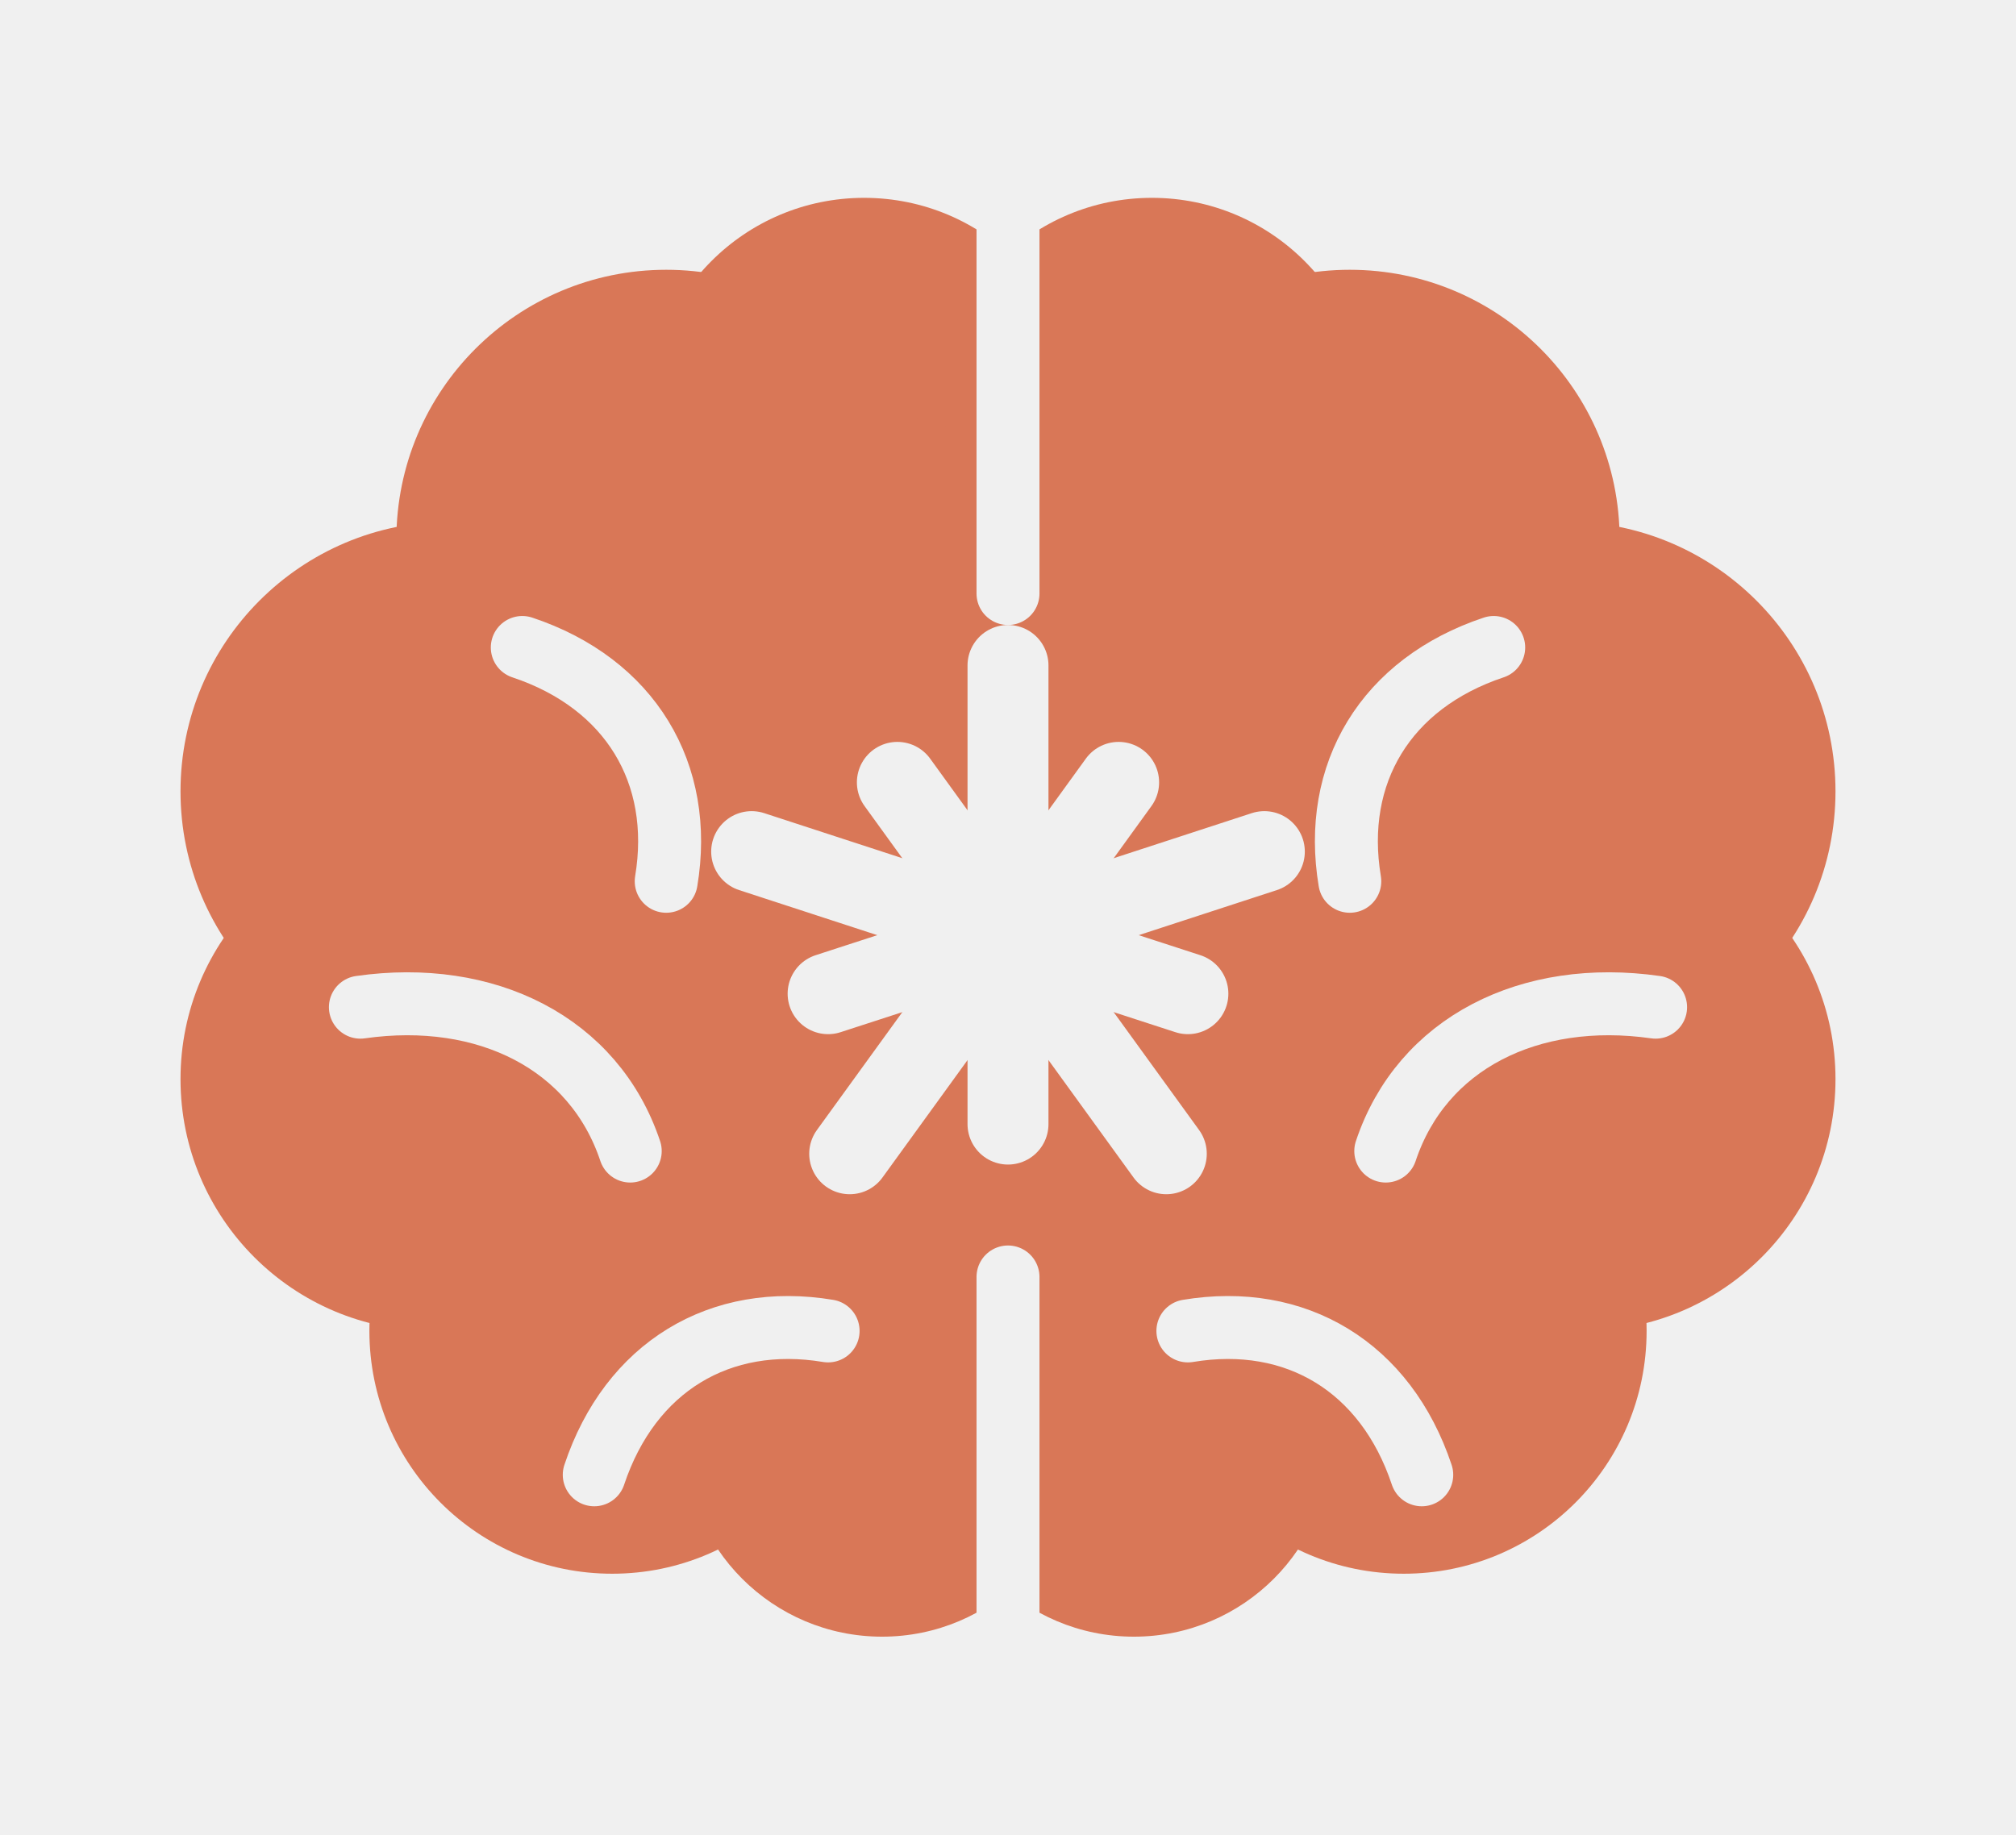
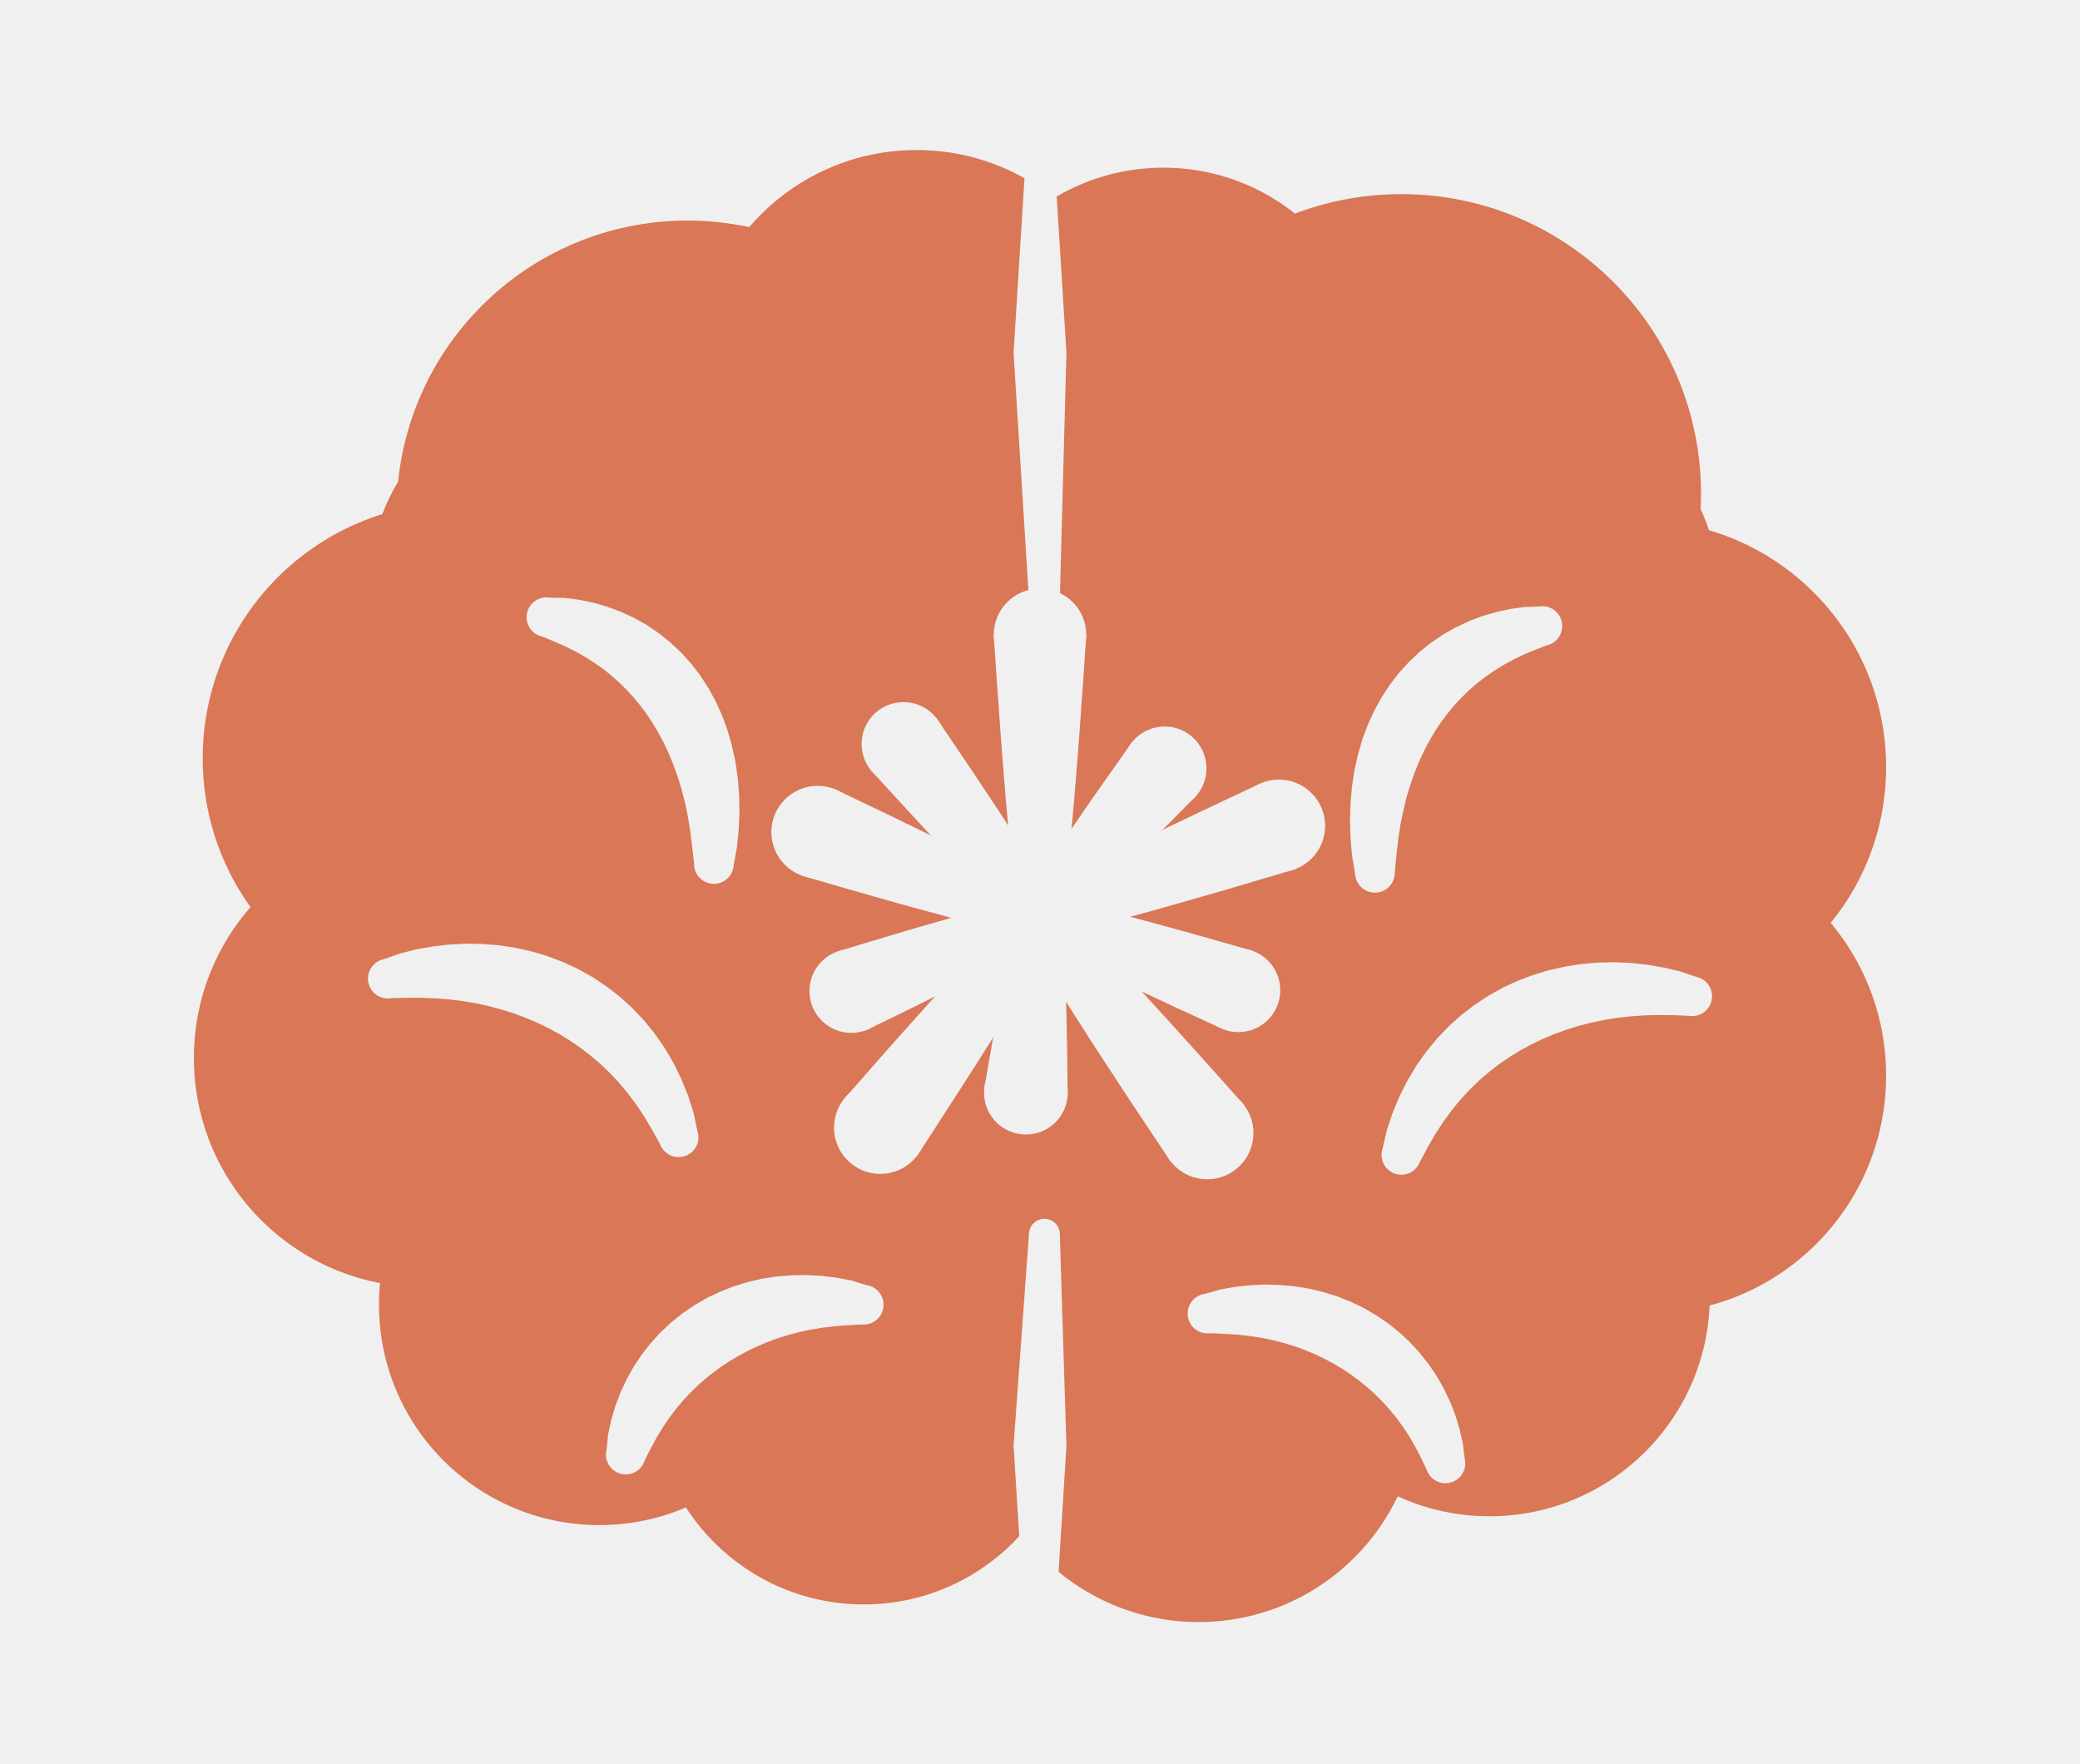
- <svg xmlns="http://www.w3.org/2000/svg" viewBox="16 26 224 204" width="256" height="233" role="img" aria-label="collaude">
+ <svg xmlns="http://www.w3.org/2000/svg" viewBox="10 26 236 200" width="256" height="217" role="img" aria-label="collaude">
  <defs>
    <mask id="cuts" maskUnits="userSpaceOnUse" x="0" y="0" width="256" height="256">
      <rect width="256" height="256" fill="#fff" />
-       <g stroke="#000" stroke-linecap="round" fill="none">
-         <g stroke-width="7">
-           <line x1="128" y1="30" x2="128" y2="92" />
-           <line x1="128" y1="168" x2="128" y2="230" />
-           <path d="M74,98 C86,102 92,112 90,124" />
-           <path d="M56,138 C70,136 82,142 86,154" />
-           <path d="M82,190 C86,178 96,172 108,174" />
-           <path d="M 182,98 C 170,102 164,112 166,124" />
-           <path d="M 200,138 C 186,136 174,142 170,154" />
-           <path d="M 174,190 C 170,178 160,172 148,174" />
-         </g>
-         <g stroke-width="9">
-           <line x1="128" y1="130" x2="128.0" y2="100.0" />
-           <line x1="128" y1="130" x2="140.3" y2="113.0" />
-           <line x1="128" y1="130" x2="156.5" y2="120.7" />
-           <line x1="128" y1="130" x2="148.0" y2="136.5" />
-           <line x1="128" y1="130" x2="145.6" y2="154.3" />
-           <line x1="128" y1="130" x2="128.0" y2="151.0" />
-           <line x1="128" y1="130" x2="110.4" y2="154.3" />
-           <line x1="128" y1="130" x2="108.0" y2="136.5" />
-           <line x1="128" y1="130" x2="99.5" y2="120.7" />
-           <line x1="128" y1="130" x2="115.7" y2="113.0" />
-         </g>
+       <g fill="#000">
+         <path d="M127.00,34.00 L125.00,66.02 L126.75,94.03 L130.25,93.97 L131.00,65.98 L129.00,34.00Z" />
+         <circle cx="128.00" cy="34.00" r="1.00" />
+         <circle cx="128.50" cy="94.00" r="1.75" />
+         <path d="M126.75,165.96 L125.00,189.97 L127.00,222.00 L129.00,222.00 L131.00,190.03 L130.25,166.04Z" />
+         <circle cx="128.50" cy="166.00" r="1.75" />
+         <circle cx="128.00" cy="222.00" r="1.00" />
+         <path d="M71.56,98.21 L72.91,98.77 L74.14,99.31 L75.30,99.89 L76.40,100.51 L77.43,101.17 L78.42,101.86 L79.34,102.60 L80.22,103.38 L81.06,104.20 L81.85,105.06 L82.60,105.96 L83.32,106.92 L84.00,107.93 L84.64,109.00 L85.26,110.14 L85.83,111.34 L86.36,112.62 L86.85,113.97 L87.30,115.40 L87.69,116.92 L88.03,118.52 L88.31,120.21 L88.53,121.99 L88.75,123.91 L93.25,124.09 L93.62,122.07 L93.82,120.04 L93.90,118.05 L93.86,116.10 L93.70,114.20 L93.43,112.34 L93.04,110.55 L92.54,108.81 L91.93,107.14 L91.20,105.54 L90.37,104.02 L89.43,102.58 L88.39,101.23 L87.26,99.99 L86.04,98.84 L84.74,97.81 L83.37,96.88 L81.93,96.07 L80.43,95.38 L78.89,94.81 L77.31,94.35 L75.69,94.02 L74.05,93.81 L72.44,93.79Z" />
+         <circle cx="72.00" cy="96.00" r="2.25" />
+         <circle cx="91.00" cy="124.00" r="2.25" />
+         <path d="M54.41,139.21 L56.15,139.18 L57.79,139.18 L59.39,139.24 L60.96,139.36 L62.49,139.55 L63.98,139.80 L65.44,140.12 L66.86,140.50 L68.24,140.93 L69.59,141.43 L70.90,141.98 L72.17,142.59 L73.41,143.26 L74.62,144.00 L75.79,144.80 L76.93,145.67 L78.04,146.61 L79.12,147.63 L80.17,148.74 L81.18,149.94 L82.15,151.23 L83.08,152.62 L83.97,154.12 L84.89,155.78 L89.11,154.22 L88.69,152.22 L88.06,150.25 L87.29,148.36 L86.41,146.56 L85.40,144.85 L84.28,143.24 L83.06,141.73 L81.73,140.33 L80.32,139.05 L78.81,137.88 L77.23,136.83 L75.58,135.91 L73.87,135.12 L72.11,134.45 L70.31,133.91 L68.47,133.50 L66.61,133.22 L64.74,133.07 L62.85,133.04 L60.96,133.14 L59.07,133.36 L57.20,133.69 L55.35,134.16 L53.59,134.79Z" />
+         <circle cx="54.00" cy="137.00" r="2.25" />
+         <circle cx="87.00" cy="155.00" r="2.25" />
+         <path d="M83.17,191.61 L83.84,190.29 L84.49,189.10 L85.17,187.97 L85.88,186.91 L86.63,185.91 L87.41,184.97 L88.22,184.09 L89.07,183.26 L89.94,182.48 L90.85,181.75 L91.78,181.06 L92.75,180.42 L93.76,179.82 L94.79,179.26 L95.87,178.74 L96.99,178.27 L98.15,177.83 L99.36,177.45 L100.62,177.12 L101.92,176.83 L103.27,176.61 L104.68,176.44 L106.14,176.33 L107.72,176.23 L108.28,171.77 L106.63,171.26 L104.91,170.93 L103.19,170.72 L101.47,170.63 L99.76,170.66 L98.08,170.80 L96.41,171.06 L94.79,171.44 L93.20,171.93 L91.66,172.54 L90.17,173.25 L88.75,174.08 L87.39,175.01 L86.12,176.04 L84.92,177.16 L83.82,178.37 L82.81,179.66 L81.90,181.03 L81.10,182.46 L80.40,183.96 L79.81,185.51 L79.34,187.12 L78.99,188.76 L78.83,190.39Z" />
+         <circle cx="81.00" cy="191.00" r="2.25" />
+         <circle cx="108.00" cy="174.00" r="2.25" />
+         <path d="M184.56,94.79 L182.96,94.84 L181.32,95.07 L179.72,95.42 L178.14,95.89 L176.61,96.47 L175.13,97.17 L173.71,97.98 L172.34,98.91 L171.06,99.94 L169.85,101.09 L168.72,102.33 L167.69,103.67 L166.76,105.09 L165.93,106.60 L165.20,108.19 L164.58,109.86 L164.08,111.58 L163.68,113.37 L163.40,115.21 L163.23,117.11 L163.17,119.05 L163.23,121.04 L163.41,123.07 L163.75,125.09 L168.25,124.91 L168.44,122.99 L168.64,121.21 L168.90,119.52 L169.23,117.91 L169.60,116.38 L170.04,114.94 L170.52,113.58 L171.05,112.29 L171.62,111.08 L172.23,109.93 L172.87,108.85 L173.56,107.83 L174.28,106.87 L175.04,105.96 L175.85,105.09 L176.69,104.28 L177.58,103.50 L178.53,102.77 L179.52,102.08 L180.57,101.43 L181.68,100.82 L182.85,100.26 L184.08,99.74 L185.44,99.21Z" />
+         <circle cx="185.00" cy="97.00" r="2.25" />
+         <circle cx="166.00" cy="125.00" r="2.25" />
+         <path d="M202.41,136.79 L200.65,136.19 L198.80,135.75 L196.92,135.43 L195.04,135.22 L193.16,135.14 L191.28,135.18 L189.41,135.35 L187.56,135.64 L185.73,136.05 L183.94,136.59 L182.19,137.25 L180.49,138.04 L178.85,138.96 L177.27,140.00 L175.77,141.16 L174.36,142.43 L173.03,143.82 L171.80,145.32 L170.68,146.91 L169.67,148.61 L168.77,150.40 L167.99,152.27 L167.34,154.23 L166.89,156.22 L171.11,157.78 L172.00,156.11 L172.88,154.60 L173.79,153.20 L174.75,151.89 L175.75,150.68 L176.79,149.56 L177.87,148.52 L178.98,147.57 L180.12,146.69 L181.30,145.88 L182.52,145.13 L183.76,144.46 L185.05,143.84 L186.36,143.29 L187.72,142.80 L189.11,142.36 L190.54,142.00 L192.00,141.69 L193.51,141.45 L195.04,141.28 L196.61,141.17 L198.22,141.13 L199.85,141.15 L201.59,141.21Z" />
+         <circle cx="202.00" cy="139.00" r="2.25" />
+         <circle cx="169.00" cy="157.00" r="2.25" />
+         <path d="M176.17,191.39 L175.98,189.77 L175.61,188.13 L175.13,186.54 L174.53,185.00 L173.82,183.52 L173.01,182.09 L172.09,180.74 L171.08,179.46 L169.98,178.26 L168.79,177.15 L167.52,176.13 L166.17,175.21 L164.76,174.39 L163.28,173.67 L161.75,173.06 L160.17,172.57 L158.55,172.18 L156.90,171.91 L155.22,171.76 L153.53,171.71 L151.81,171.79 L150.09,171.98 L148.37,172.29 L146.72,172.77 L147.28,177.23 L148.86,177.30 L150.32,177.39 L151.73,177.54 L153.09,177.75 L154.40,178.02 L155.66,178.34 L156.88,178.71 L158.05,179.14 L159.18,179.61 L160.27,180.13 L161.32,180.69 L162.33,181.29 L163.30,181.94 L164.25,182.64 L165.15,183.38 L166.03,184.17 L166.87,185.01 L167.68,185.91 L168.46,186.86 L169.20,187.87 L169.90,188.94 L170.56,190.08 L171.19,191.28 L171.83,192.61Z" />
+         <circle cx="174.00" cy="192.00" r="2.25" />
+         <circle cx="147.00" cy="175.00" r="2.25" />
+         <path d="M130.25,130.00 L130.78,127.33 L131.11,124.67 L131.39,122.00 L131.64,119.33 L131.88,116.67 L132.10,114.00 L132.31,111.33 L132.51,108.67 L132.70,106.00 L132.89,103.33 L133.07,100.67 L133.25,98.00 L122.75,98.00 L122.93,100.67 L123.11,103.33 L123.30,106.00 L123.49,108.67 L123.69,111.33 L123.90,114.00 L124.12,116.67 L124.36,119.33 L124.61,122.00 L124.89,124.67 L125.22,127.33 L125.75,130.00Z" />
+         <circle cx="128.00" cy="130.00" r="2.25" />
+         <circle cx="128.00" cy="98.00" r="5.25" />
+         <path d="M129.72,131.45 L131.24,130.32 L132.63,129.10 L133.99,127.84 L135.33,126.57 L136.65,125.30 L137.97,124.01 L139.29,122.72 L140.59,121.42 L141.90,120.12 L143.20,118.82 L144.49,117.51 L145.78,116.20 L138.51,110.10 L137.44,111.59 L136.38,113.10 L135.32,114.60 L134.26,116.11 L133.21,117.62 L132.17,119.14 L131.13,120.66 L130.10,122.19 L129.09,123.73 L128.09,125.29 L127.12,126.87 L126.28,128.55Z" />
+         <circle cx="128.00" cy="130.00" r="2.25" />
+         <circle cx="142.14" cy="113.15" r="4.75" />
+         <path d="M128.80,132.10 L131.25,131.73 L133.62,131.18 L135.98,130.58 L138.33,129.96 L140.67,129.32 L143.01,128.66 L145.34,128.00 L147.67,127.33 L150.00,126.65 L152.32,125.96 L154.65,125.27 L156.97,124.58 L153.23,114.77 L151.03,115.79 L148.84,116.82 L146.65,117.86 L144.46,118.90 L142.27,119.95 L140.09,121.01 L137.91,122.08 L135.74,123.16 L133.57,124.25 L131.41,125.38 L129.27,126.54 L127.20,127.90Z" />
+         <circle cx="128.00" cy="130.00" r="2.25" />
+         <circle cx="155.10" cy="119.67" r="5.25" />
+         <path d="M127.22,132.11 L128.94,133.22 L130.72,134.17 L132.52,135.08 L134.32,135.97 L136.13,136.85 L137.94,137.72 L139.76,138.57 L141.57,139.42 L143.39,140.27 L145.22,141.11 L147.04,141.95 L148.86,142.78 L152.16,133.87 L150.23,133.31 L148.30,132.76 L146.37,132.21 L144.44,131.67 L142.51,131.14 L140.57,130.61 L138.63,130.09 L136.69,129.58 L134.74,129.08 L132.78,128.61 L130.81,128.17 L128.78,127.89Z" />
+         <circle cx="128.00" cy="130.00" r="2.25" />
+         <circle cx="150.51" cy="138.32" r="4.75" />
+         <path d="M126.22,131.38 L127.38,133.74 L128.70,135.99 L130.06,138.20 L131.44,140.40 L132.84,142.59 L134.24,144.77 L135.66,146.94 L137.08,149.11 L138.50,151.27 L139.94,153.43 L141.37,155.58 L142.81,157.73 L151.12,151.31 L149.40,149.37 L147.67,147.44 L145.94,145.51 L144.21,143.59 L142.47,141.67 L140.72,139.75 L138.97,137.85 L137.20,135.95 L135.42,134.06 L133.62,132.19 L131.78,130.34 L129.78,128.62Z" />
+         <circle cx="128.00" cy="130.00" r="2.25" />
+         <circle cx="146.97" cy="154.52" r="5.25" />
+         <path d="M125.76,129.82 L125.19,131.45 L124.78,133.09 L124.41,134.73 L124.07,136.37 L123.74,138.02 L123.42,139.67 L123.12,141.31 L122.82,142.96 L122.52,144.61 L122.23,146.26 L121.95,147.91 L121.67,149.56 L131.14,150.32 L131.12,148.64 L131.10,146.97 L131.08,145.30 L131.05,143.62 L131.02,141.95 L130.98,140.27 L130.93,138.59 L130.86,136.92 L130.79,135.24 L130.69,133.56 L130.55,131.88 L130.24,130.18Z" />
+         <circle cx="128.00" cy="130.00" r="2.25" />
+         <circle cx="126.40" cy="149.94" r="4.75" />
+         <path d="M126.21,128.64 L124.28,130.32 L122.51,132.11 L120.77,133.93 L119.06,135.77 L117.36,137.62 L115.68,139.48 L114.00,141.35 L112.33,143.22 L110.66,145.09 L109.01,146.97 L107.35,148.86 L105.70,150.74 L114.07,157.08 L115.44,154.98 L116.80,152.88 L118.16,150.77 L119.52,148.66 L120.87,146.55 L122.21,144.43 L123.54,142.30 L124.86,140.17 L126.17,138.02 L127.46,135.86 L128.70,133.67 L129.79,131.36Z" />
+         <circle cx="128.00" cy="130.00" r="2.25" />
+         <circle cx="109.88" cy="153.91" r="5.25" />
+         <path d="M127.18,127.91 L125.23,128.20 L123.35,128.64 L121.48,129.13 L119.62,129.63 L117.76,130.15 L115.91,130.68 L114.06,131.21 L112.22,131.76 L110.37,132.31 L108.53,132.86 L106.69,133.42 L104.86,133.98 L108.33,142.83 L110.06,141.99 L111.79,141.15 L113.51,140.30 L115.24,139.45 L116.96,138.59 L118.68,137.73 L120.40,136.86 L122.11,135.97 L123.82,135.08 L125.51,134.16 L127.20,133.20 L128.82,132.09Z" />
+         <circle cx="128.00" cy="130.00" r="2.25" />
+         <circle cx="106.59" cy="138.41" r="4.75" />
+         <path d="M128.80,127.90 L126.89,126.60 L124.90,125.50 L122.90,124.43 L120.89,123.39 L118.87,122.37 L116.84,121.36 L114.82,120.37 L112.79,119.38 L110.75,118.39 L108.72,117.42 L106.68,116.44 L104.64,115.48 L100.90,125.29 L103.07,125.93 L105.23,126.56 L107.40,127.18 L109.57,127.80 L111.75,128.42 L113.93,129.02 L116.11,129.61 L118.29,130.20 L120.49,130.76 L122.69,131.30 L124.91,131.79 L127.20,132.10Z" />
+         <circle cx="128.00" cy="130.00" r="2.25" />
+         <circle cx="102.77" cy="120.38" r="5.25" />
+         <path d="M129.77,128.61 L128.82,126.70 L127.74,124.89 L126.64,123.11 L125.51,121.35 L124.37,119.59 L123.23,117.84 L122.07,116.10 L120.92,114.36 L119.75,112.62 L118.58,110.89 L117.41,109.16 L116.24,107.43 L108.78,113.32 L110.19,114.87 L111.60,116.41 L113.01,117.94 L114.43,119.48 L115.85,121.01 L117.28,122.54 L118.72,124.06 L120.16,125.57 L121.62,127.08 L123.09,128.57 L124.60,130.03 L126.23,131.39Z" />
+         <circle cx="128.00" cy="130.00" r="2.25" />
+         <circle cx="112.51" cy="110.38" r="4.75" />
+         <circle cx="128" cy="130" r="6" />
      </g>
    </mask>
  </defs>
  <g fill="#D97757" mask="url(#cuts)">
-     <circle cx="90" cy="86" r="30" />
-     <circle cx="166" cy="86" r="30" />
-     <circle cx="66" cy="114" r="30" />
-     <circle cx="190" cy="114" r="30" />
-     <circle cx="64" cy="146" r="28" />
-     <circle cx="192" cy="146" r="28" />
-     <circle cx="84" cy="174" r="27" />
-     <circle cx="172" cy="174" r="27" />
-     <circle cx="114" cy="186" r="22" />
-     <circle cx="142" cy="186" r="22" />
-     <circle cx="112" cy="72" r="24" />
-     <circle cx="144" cy="72" r="24" />
-     <circle cx="98" cy="128" r="34" />
-     <circle cx="158" cy="128" r="34" />
-     <circle cx="106" cy="160" r="30" />
-     <circle cx="150" cy="160" r="30" />
-     <circle cx="112" cy="102" r="30" />
-     <circle cx="144" cy="102" r="30" />
+     <circle cx="88" cy="84" r="33" />
+     <circle cx="169" cy="82" r="34" />
+     <circle cx="62" cy="112" r="29" />
+     <circle cx="196" cy="113" r="28" />
+     <circle cx="58" cy="146" r="26" />
+     <circle cx="197" cy="148" r="27" />
+     <circle cx="78" cy="174" r="25" />
+     <circle cx="179" cy="173" r="25" />
+     <circle cx="108" cy="184" r="24" />
+     <circle cx="146" cy="185" r="25" />
+     <circle cx="114" cy="68" r="25" />
+     <circle cx="142" cy="69" r="24" />
+     <circle cx="96" cy="128" r="36" />
+     <circle cx="160" cy="128" r="36" />
+     <circle cx="104" cy="158" r="32" />
+     <circle cx="153" cy="158" r="32" />
+     <circle cx="110" cy="100" r="32" />
+     <circle cx="146" cy="99" r="33" />
+     <circle cx="74" cy="92" r="22" />
+     <circle cx="183" cy="93" r="22" />
  </g>
</svg>
